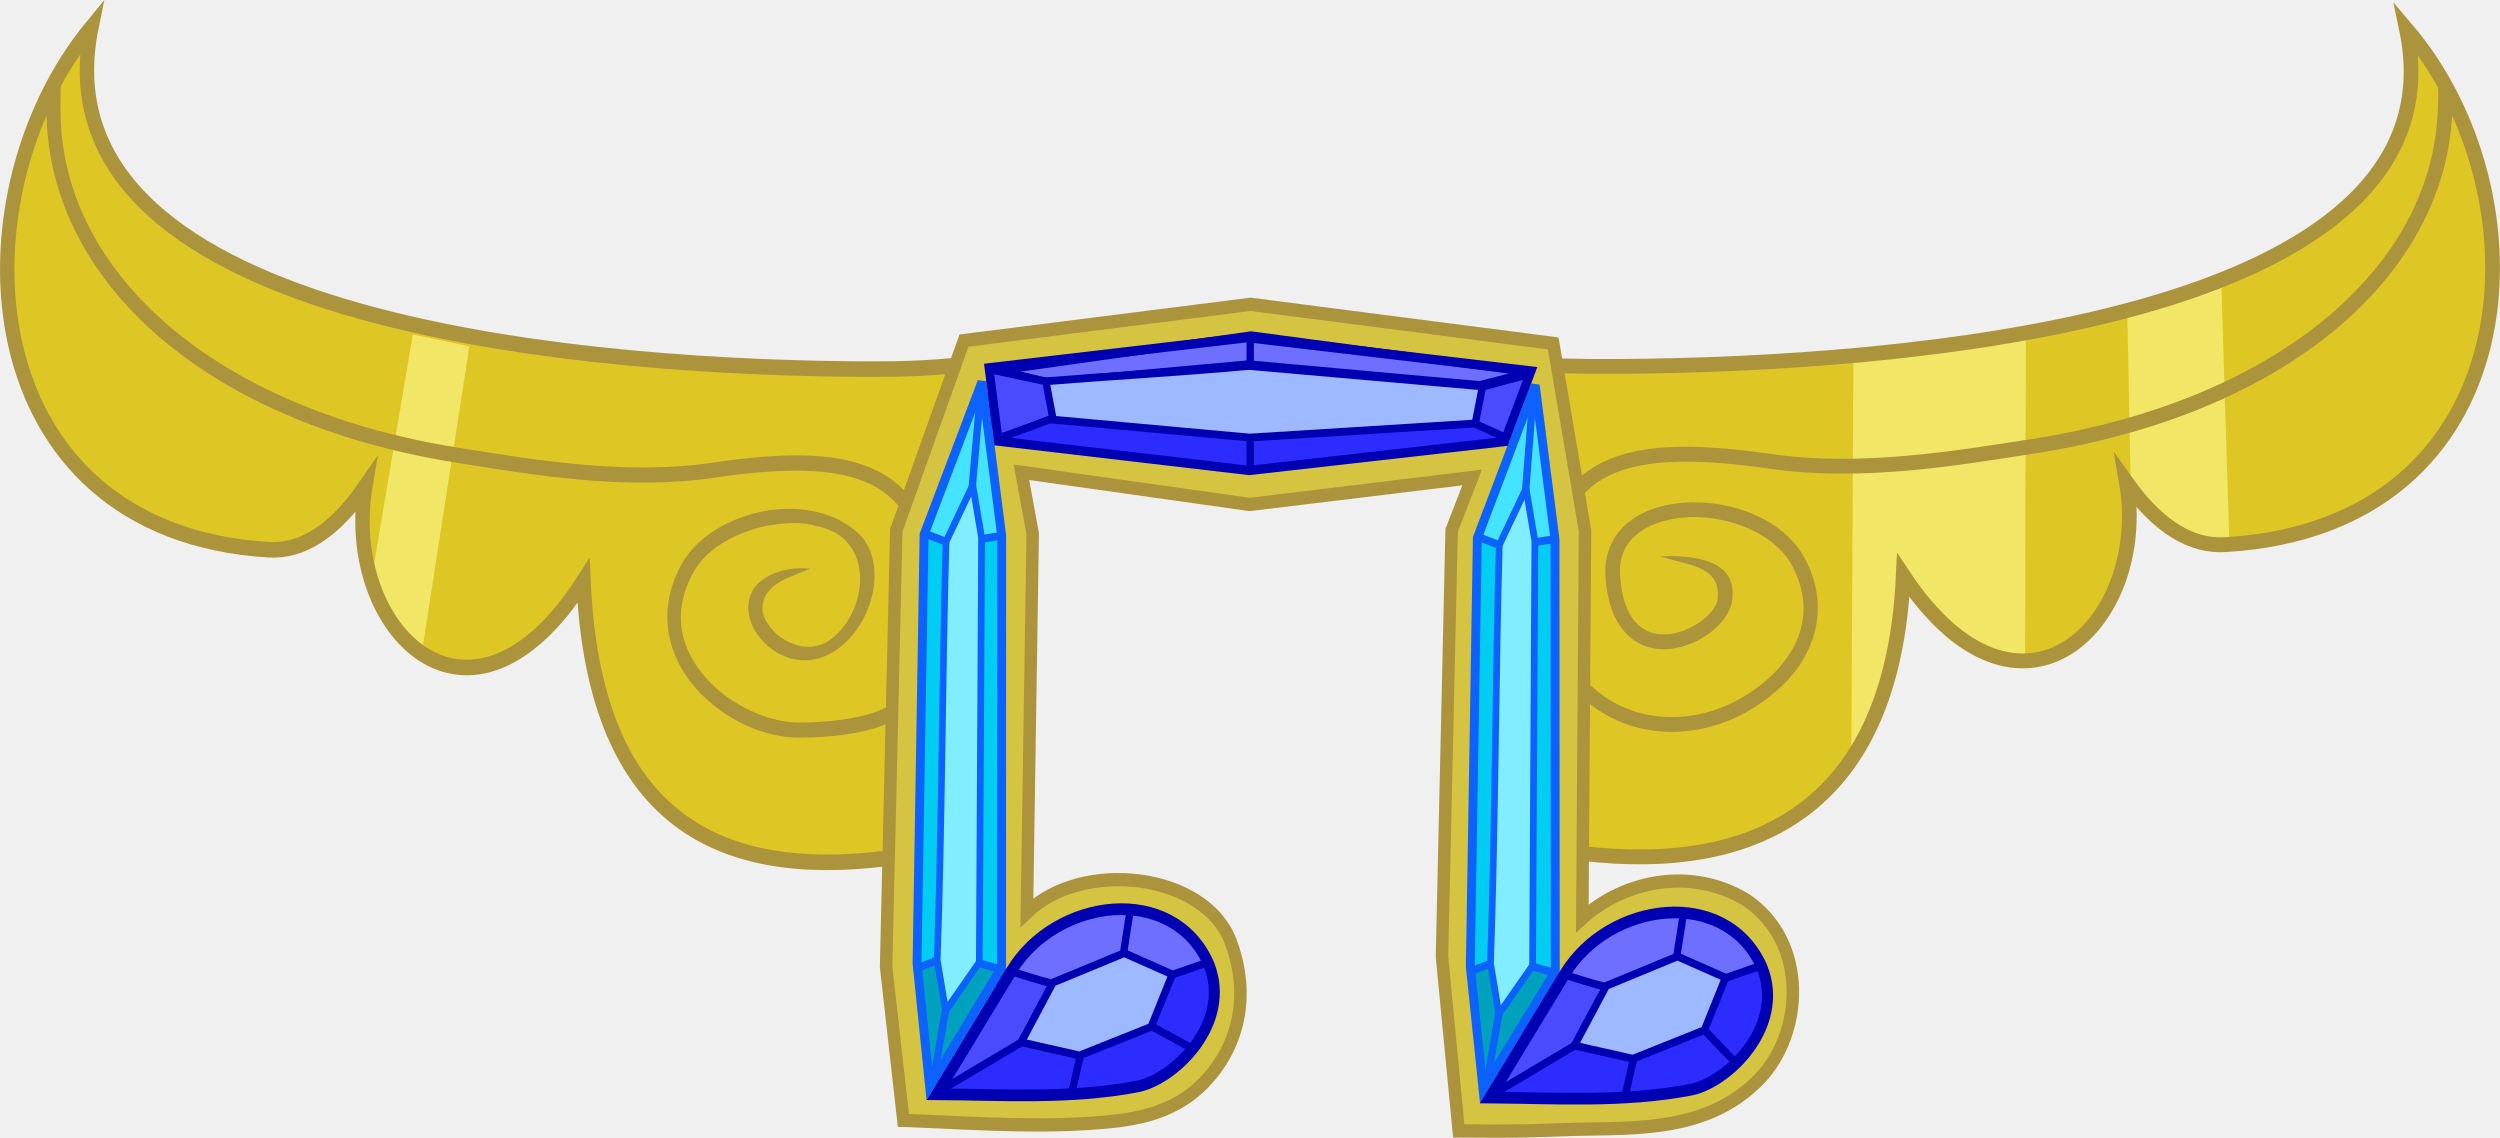
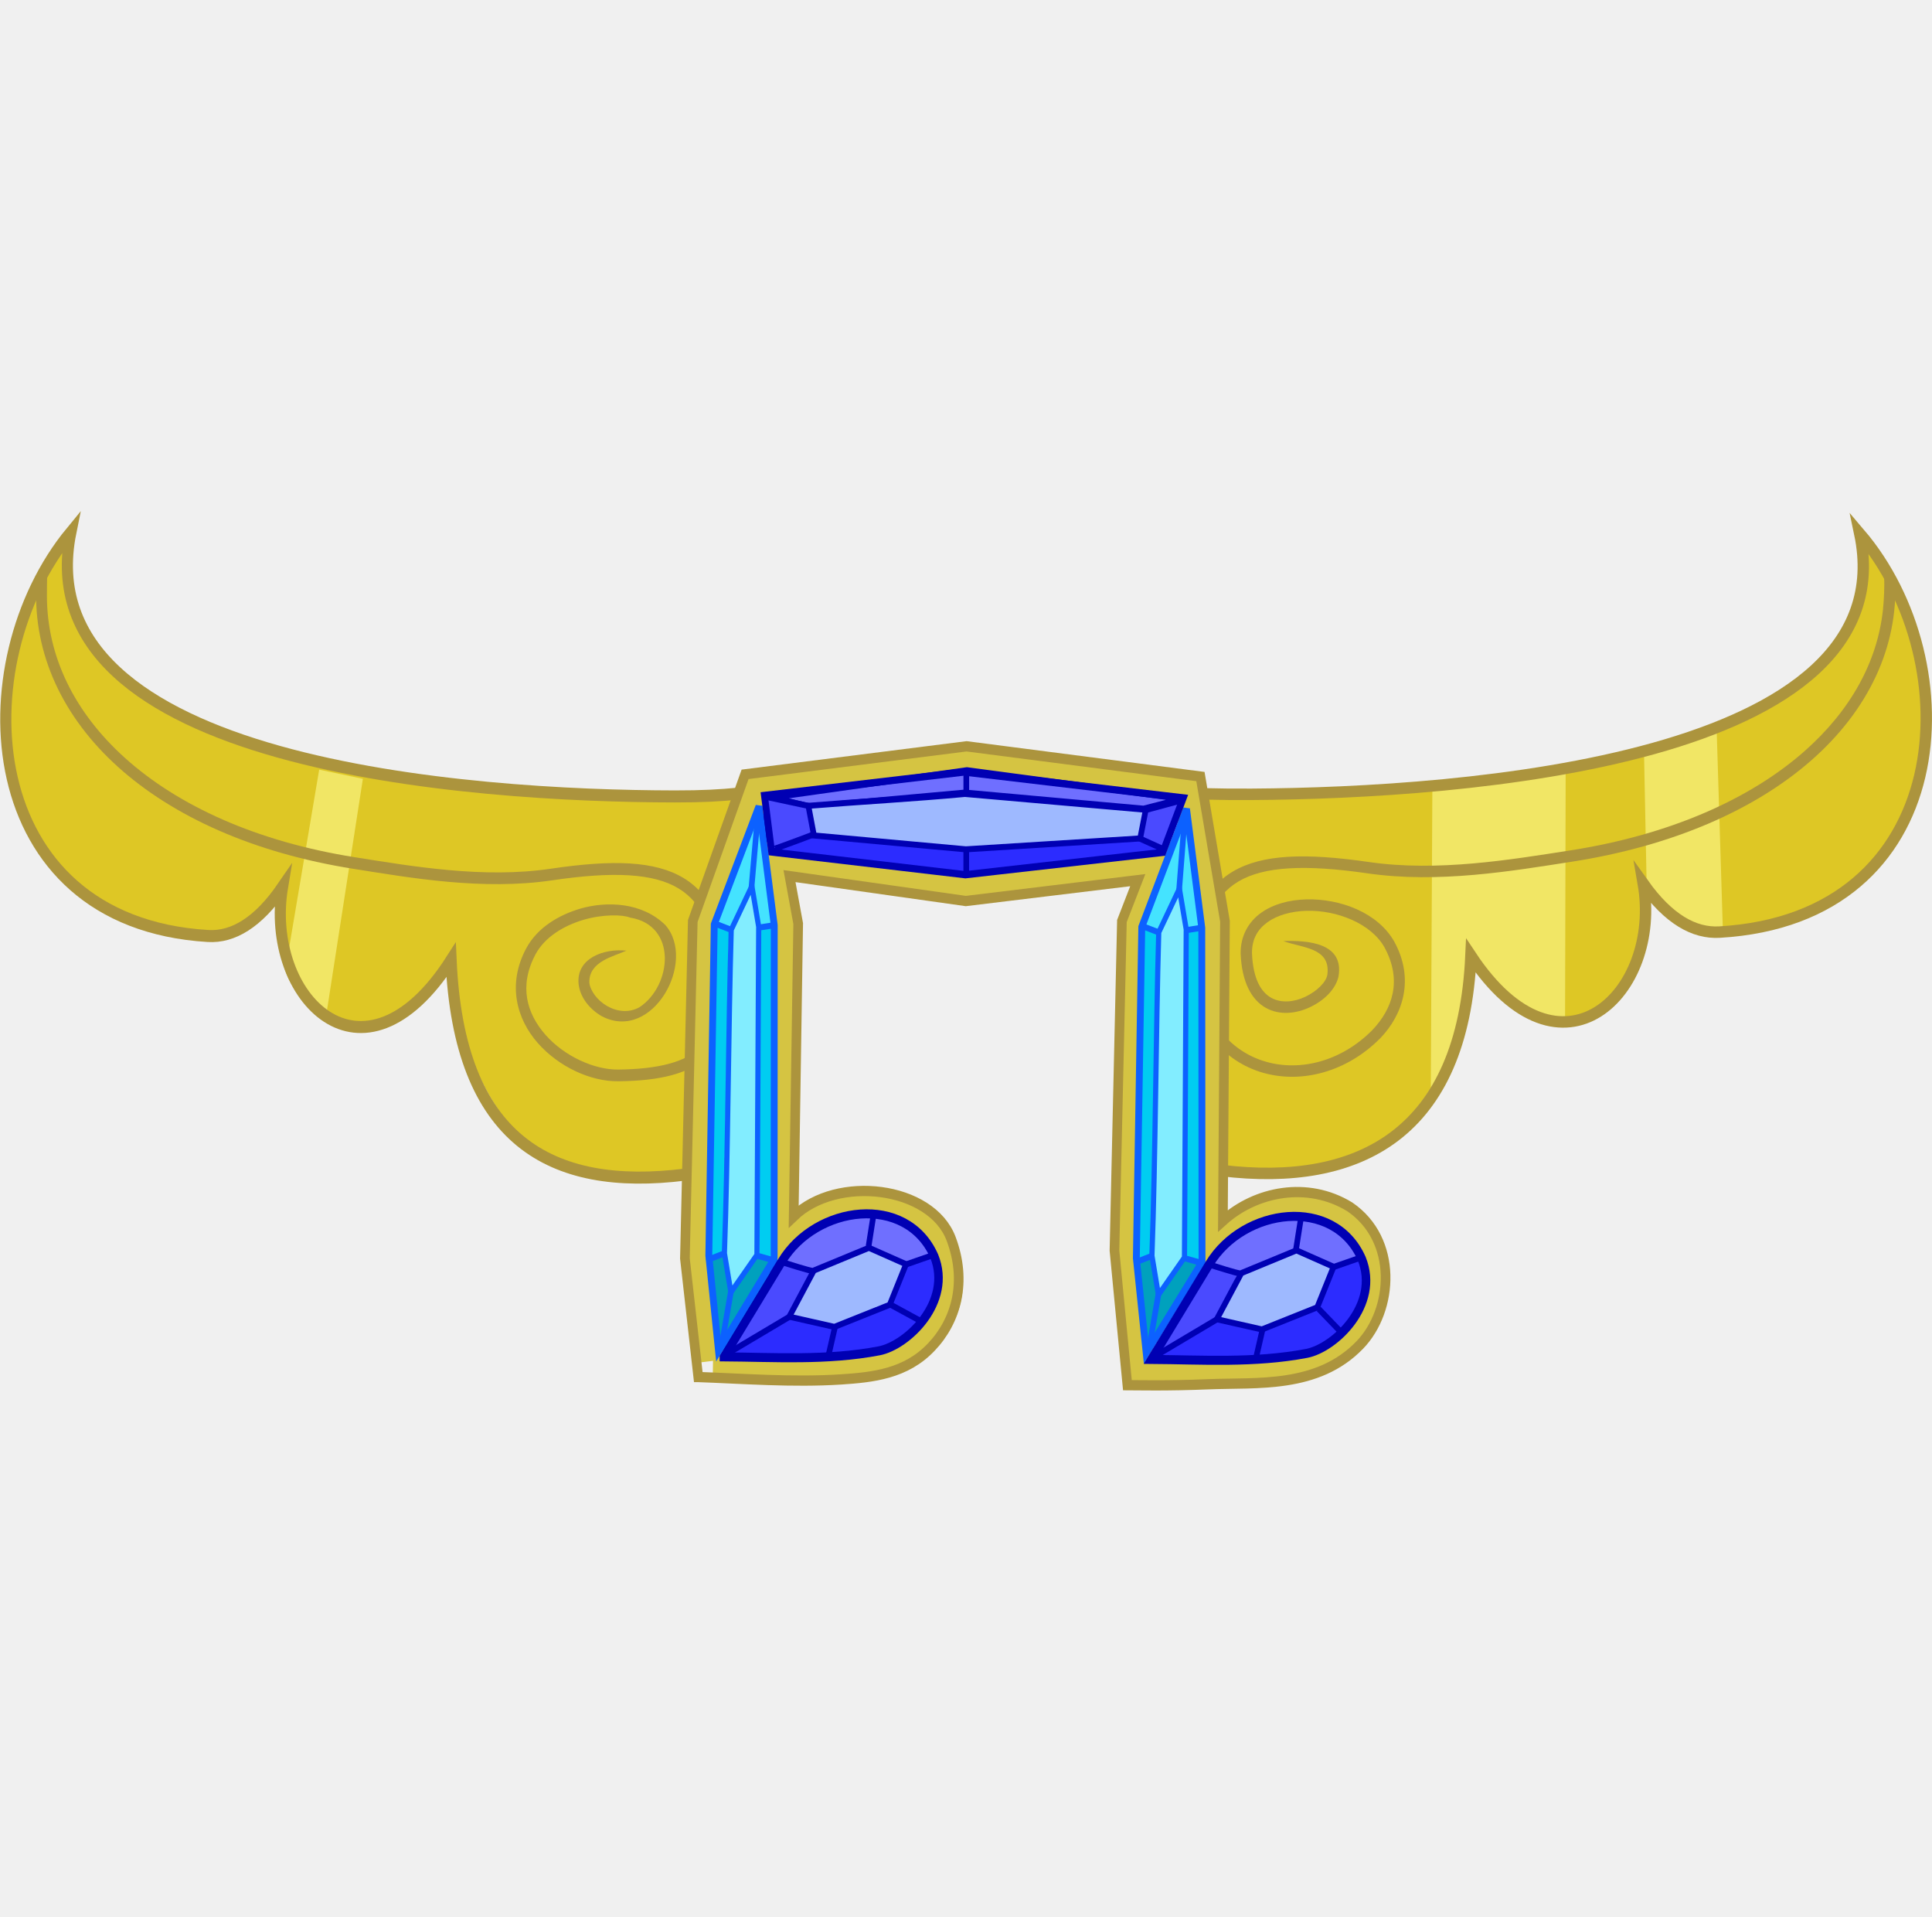
- <svg xmlns="http://www.w3.org/2000/svg" width="451.141" height="205.314" id="svg5425" version="1.1">
+ <svg xmlns="http://www.w3.org/2000/svg" width="451.181" height="447.531" id="svg5425" version="1.1">
  <defs id="defs5427" />
-   <g id="layer1" transform="translate(-91.59784,-110.7843)">
+   <g id="layer1" transform="translate(-91.5524,8.546336)">
    <g style="display:inline" id="g5494" transform="matrix(0.132484,0,0,0.1405909,-826.2921,871.6552)">
      <g transform="matrix(1.45459,0,0,1.481388,9449.178,-6810.844)" id="g3605-2" style="display:inline">
        <path style="color:#000000;fill:#dec725;fill-opacity:1;stroke:none;stroke-width:9;marker:none;visibility:visible;display:inline;overflow:visible;enable-background:accumulate" d="m -1654.548,986.278 c -107.195,97.954 -134.475,422.269 193.831,435.064 l 68.526,-41.655 c 1.53,54.166 -19.361,107.599 87.227,142.845 36.145,5.227 80.197,-14.885 116.342,-63.206 53.137,322.248 312.187,221.695 296.263,222.689 -3.453,-56.121 0.328,-98.599 12.437,-159.63 -33.077,-15.487 8.506,-66.495 -9.701,-125.499 31.223,-69.052 3.138,-21.191 47.459,-132.581 -400.564,-0.161 -828.008,-42.483 -812.383,-278.027 z" id="path3052-17-3" />
        <path style="color:#000000;fill:#f1e665;fill-opacity:1;stroke:none;stroke-width:9;marker:none;visibility:visible;display:inline;overflow:visible;enable-background:accumulate" d="m -1383.103,1434.821 36.626,-200.657 52.947,10.258 -44.652,266.426 c -24.891,-19.613 -42.696,-15.595 -44.921,-76.027 z" id="path3078-4-2" />
        <path style="font-size:medium;font-style:normal;font-variant:normal;font-weight:normal;font-stretch:normal;text-indent:0;text-align:start;text-decoration:none;line-height:normal;letter-spacing:normal;word-spacing:normal;text-transform:none;direction:ltr;block-progression:tb;writing-mode:lr-tb;text-anchor:start;baseline-shift:baseline;color:#000000;fill:#ac943d;fill-opacity:1;stroke:none;stroke-width:13.121;marker:none;visibility:visible;display:inline;overflow:visible;enable-background:accumulate;font-family:Sans;-inkscape-font-specification:Sans" d="m -1689.246,1028.134 c -3.809,76.313 32.143,147.238 98.906,202.906 66.763,55.669 164.274,96.508 284.938,114.219 69.649,10.223 157.165,24.492 241.375,12.938 74.094,-10.167 122.873,-7.795 152.937,9.062 30.064,16.857 43.948,48.35 47.969,102.281 2.725,36.553 -3.555,60.561 -21.562,76.312 -18.008,15.751 -49.711,24.052 -99.625,24.5 -28.769,0.258 -64.995,-14.904 -87.75,-38.75 -22.755,-23.846 -32.79,-54.718 -12.312,-90.344 11.195,-19.477 34.413,-32.258 58,-38.719 23.587,-6.46 47.844,-5.98 56.5,-2.562 57.777,8.601 50.984,76.336 11.562,100.469 -12.879,6.708 -27.342,4.962 -39.25,-1.312 -11.908,-6.274 -20.407,-17.154 -21.531,-26.125 -0.843,-23.983 29.525,-29.392 44.89,-35.956 -26.346,-2.643 -61.17,7.972 -57.89,37.581 1.885,15.041 13.452,28.215 28.406,36.094 61.434,29.284 115.26,-61.804 76.625,-102.439 -28.443,-25.685 -71.053,-26.82 -102.781,-18.405 -25.665,7.029 -52.12,20.859 -65.906,44.844 -23.152,40.279 -11.326,79.169 14.219,105.938 25.544,26.768 64.042,43.111 97.344,42.812 51.278,-0.46 86.203,-8.575 108.125,-27.75 21.922,-19.175 28.873,-48.614 26,-87.156 -4.164,-55.862 -19.843,-93.296 -54.594,-112.781 -34.751,-19.485 -86.064,-20.898 -161.156,-10.594 -81.542,11.189 -167.879,-2.66 -237.688,-12.906 -118.797,-17.437 -214.083,-57.684 -278.438,-111.344 -61.002,-50.864 -94.235,-113.419 -94.478,-180.974 -0.013,-3.713 0.073,-19.64 0.26,-23.382 z" id="path3825-7-9-2" />
        <path id="path3054-1-4-1" d="m -838.544,1261.036 c -22.225,2.021 -43.423,3.176 -77.23,3.127 -248.123,-0.365 -788.824,-34.856 -731.657,-296.134 -130.679,146.873 -114.248,437.01 166.239,452.606 30.025,1.669 60.519,-14.784 90.283,-54.899 -22.277,123.655 97.335,236.492 204.267,81.881 9.545,201.215 119.511,259.559 283.915,240.454 9.685,-1.125 49.129,-13.302 59.183,-14.952" style="color:#000000;fill:none;stroke:#ac943d;stroke-width:13.477;stroke-linecap:butt;stroke-linejoin:miter;stroke-miterlimit:10;stroke-opacity:1;stroke-dasharray:none;stroke-dashoffset:0;marker:none;visibility:visible;display:inline;overflow:visible;enable-background:accumulate" />
      </g>
      <g transform="matrix(1.560023,0,0,1.479297,6399.079,-9845.167)" id="g3597" style="display:inline">
        <path style="color:#000000;fill:#dec725;fill-opacity:1;stroke:none;stroke-width:9;marker:none;visibility:visible;display:inline;overflow:visible;enable-background:accumulate" d="m 2448.056,3035.738 c 91.489,111.874 123.549,418.818 -185.688,431.085 l -65.332,-41.677 c -1.459,54.194 18.458,107.656 -83.16,142.921 -34.46,5.23 -74.955,-16.041 -109.415,-64.388 -50.769,322.487 -321.221,226.784 -311.625,213.589 14.322,-50.477 26.319,-95.808 21.619,-164.266 -7.074,-32.746 -44.031,-92.683 -26.673,-151.718 -6.294,-78.386 -0.018,-18.931 -11.417,-85.303 384.071,-2.673 785.909,-48.072 771.692,-280.242 z" id="path3052-1-1" />
        <path style="color:#000000;fill:#f1e665;fill-opacity:1;stroke:none;stroke-width:20;marker:none;visibility:visible;display:inline;overflow:visible;enable-background:accumulate" d="m 1955.666,3654.259 1.845,-351.077 150.608,-18.865 -0.718,291.819 c -36.473,-6.927 -71.994,-38.035 -108.467,-88.549 -10.304,111.962 -4.511,128.681 -43.268,166.671 z" id="path3851-5" />
        <path style="color:#000000;fill:#f1e665;fill-opacity:1;stroke:none;stroke-width:20;marker:none;visibility:visible;display:inline;overflow:visible;enable-background:accumulate" d="m 2199.483,3409.67 -2.888,-144.325 82.086,-24.486 7.132,229.147 c -30.916,-13.116 -55.415,14.77 -86.33,-60.336 z" id="path3858-2" />
        <path id="path3054-1-0-7" d="m 1664.239,3312.012 c 21.897,2.273 52.242,2.976 89.322,2.753 241.057,-1.454 740.543,-38.269 686.848,-292.659 124.598,145.165 108.932,431.93 -158.504,447.344 -28.628,1.65 -57.703,-14.613 -86.082,-54.261 21.24,122.218 -92.806,233.742 -194.763,80.929 -9.101,198.875 -125.223,259.873 -281.978,240.99" style="color:#000000;fill:none;stroke:#ac943d;stroke-width:12.866;stroke-linecap:butt;stroke-linejoin:miter;stroke-miterlimit:10;stroke-opacity:1;stroke-dasharray:none;stroke-dashoffset:0;marker:none;visibility:visible;display:inline;overflow:visible;enable-background:accumulate" />
        <path style="font-size:medium;font-style:normal;font-variant:normal;font-weight:normal;font-stretch:normal;text-indent:0;text-align:start;text-decoration:none;line-height:normal;letter-spacing:normal;word-spacing:normal;text-transform:none;direction:ltr;block-progression:tb;writing-mode:lr-tb;text-anchor:start;baseline-shift:baseline;color:#000000;fill:#ac943d;fill-opacity:1;stroke:none;stroke-width:12.815;marker:none;visibility:visible;display:inline;overflow:visible;enable-background:accumulate;font-family:Sans;-inkscape-font-specification:Sans" d="m 2480.413,3073.448 -12.457,-3.725 c 0.538,11.31 -0.152,26.811 -1.336,37.833 -6.356,59.165 -37.186,113.739 -88.894,158.987 -61.341,53.677 -152.118,93.907 -265.312,111.344 -66.559,10.253 -148.851,24.088 -226.5,12.906 -71.626,-10.314 -120.661,-8.888 -153.875,10.656 -33.214,19.544 -48.066,56.832 -52.031,112.656 l -0.031,0.594 0.062,0.594 c 6.961,61.507 42.653,99.762 86.188,112.094 43.535,12.332 94.418,-0.791 132.25,-38.656 l 0.062,-0.031 0.031,-0.031 c 26.043,-26.926 38.803,-66.674 16.031,-108.25 l 0,-0.031 -0.031,-0.031 c -18.527,-32.815 -61.242,-48.61 -99.5,-47.625 -19.129,0.492 -37.374,5.244 -51.281,15.188 -13.907,9.944 -23.131,25.586 -22.938,45.438 l 0,0.094 0,0.125 c 1.317,32.373 12.522,52.03 28.406,60.875 15.884,8.845 34.733,6.465 50.156,-0.812 15.423,-7.277 28.247,-19.365 31.906,-33.719 7.132,-38.633 -34.773,-41.287 -62.232,-40.433 20.994,7.879 53.396,7.061 49.826,37.277 -1.038,8.788 -12.239,19.275 -24.969,25.281 -12.73,6.006 -27.306,7.403 -38.469,1.188 -11.138,-6.202 -20.569,-20.405 -21.812,-50 -4e-4,-0.043 3e-4,-0.082 0,-0.125 -9e-4,-0.022 9e-4,-0.04 0,-0.062 -0.1,-15.912 6.512,-26.818 17.562,-34.719 11.096,-7.933 27.001,-12.339 44.188,-12.781 34.348,-0.884 72.824,14.287 87.969,41.031 0.011,0.02 0.02,0.042 0.031,0.062 20.163,36.874 9.22,68.978 -14,93.031 -34.82,34.85 -80.971,46.342 -119.688,35.375 -38.58,-10.928 -70.232,-43.684 -76.875,-100.625 3.896,-53.646 17.218,-85.154 45.688,-101.906 28.58,-16.817 74.957,-19.199 145.562,-9.031 80.376,11.574 163.853,-2.71 230.25,-12.938 115.102,-17.73 208.149,-58.634 271.812,-114.344 63.664,-55.71 97.874,-126.552 94.25,-202.75 z" id="path3825-7-4-6" />
        <path style="color:#000000;fill:none;stroke:#d5c442;stroke-width:10;stroke-linecap:butt;stroke-linejoin:miter;stroke-miterlimit:4;stroke-opacity:1;stroke-dasharray:none;stroke-dashoffset:0;marker:none;visibility:visible;display:inline;overflow:visible;enable-background:accumulate" d="m 1701.309,3522.3 7.393,40.252" id="path3861-1" />
      </g>
      <path id="path3837-7" d="m 8190.935,-4000.49 17.571,-27.155" style="color:#000000;fill:none;stroke:#0000b3;stroke-width:10;stroke-linecap:butt;stroke-linejoin:miter;stroke-miterlimit:4;stroke-opacity:1;stroke-dasharray:none;stroke-dashoffset:0;marker:none;visibility:visible;display:inline;overflow:visible;enable-background:accumulate" />
      <path id="path3841-6" d="m 8282.57,-4841.81 c 0.822,-2.464 -12.938,-98.371 -12.938,-98.371" style="color:#000000;fill:none;stroke:#0000b3;stroke-width:10;stroke-linecap:butt;stroke-linejoin:miter;stroke-miterlimit:4;stroke-opacity:1;stroke-dasharray:none;stroke-dashoffset:0;marker:none;visibility:visible;display:inline;overflow:visible;enable-background:accumulate" />
      <path id="path3863-1" d="m 8147.515,-4130.023 c -0.871,-8.713 -5.518,-69.123 -5.518,-69.123" style="color:#000000;fill:none;stroke:#d5c442;stroke-width:10;stroke-linecap:butt;stroke-linejoin:miter;stroke-miterlimit:4;stroke-opacity:1;stroke-dasharray:none;stroke-dashoffset:0;marker:none;visibility:visible;display:inline;overflow:visible;enable-background:accumulate" />
      <path id="path3051-2" d="m 8185.288,-4000.876 -19.715,-169.223 6.572,-550.75 90.362,-229.647 359.804,-42.717 400.878,44.359 34.502,228.369 -3.286,543.814 c 34.658,-26.594 58.038,-51.379 101.262,-67.975 39.401,-15.128 90.742,-11.454 130.961,10.376 76.622,44.252 76.574,148.255 18.85,191.597 -62.874,62.587 -162.525,50.135 -241.272,52.905 -65.012,2.286 -110.152,1.24 -127.272,1.215 l -20.537,-181.545 14.786,-552.029 44.359,-108.434 -346.661,36.145 -343.375,-39.431 19.715,113.363 -6.572,543.814 c 23.303,-25.469 54.09,-56.732 94.983,-69.868 70.746,-22.724 160.555,-4.619 194.174,63.296 44.088,114.662 -62.109,191.272 -184.32,190.249 -79.757,-0.668 -151.894,-5.63 -218.201,-7.882 z" style="color:#000000;fill:none;stroke:#d5c442;stroke-width:55;stroke-linecap:butt;stroke-linejoin:miter;stroke-miterlimit:4;stroke-opacity:1;stroke-dasharray:none;stroke-dashoffset:0;marker:none;visibility:visible;display:inline;overflow:visible;enable-background:accumulate" />
      <path id="path3050-7" d="m 8290.767,-4936.347 65.057,15.102 273.008,-23.235 314.83,26.72 67.381,-16.264 -378.726,-47.631 z" style="color:#000000;fill:#6f6fff;fill-opacity:1;stroke:#0000b3;stroke-width:10;stroke-linecap:butt;stroke-linejoin:miter;stroke-miterlimit:4;stroke-opacity:1;stroke-dasharray:none;stroke-dashoffset:0;marker:none;visibility:visible;display:inline;overflow:visible;enable-background:accumulate" />
      <path id="path3821-9" d="m 8277.407,-4935.766 9.875,85.388 72.028,-24.396 -7.551,-48.793 z" style="color:#000000;fill:#4a4aff;fill-opacity:1;stroke:none;stroke-width:10;marker:none;visibility:visible;display:inline;overflow:visible;enable-background:accumulate" />
      <path id="path3823-5" d="m 8946.792,-4915.173 c 9.036,0 65.718,-18.072 65.718,-18.072 l -30.395,83.79 -41.074,-18.894 z" style="color:#000000;fill:#4a4aff;fill-opacity:1;stroke:none;stroke-width:10;marker:none;visibility:visible;display:inline;overflow:visible;enable-background:accumulate" />
      <path id="path3826-4" d="m 8291.928,-4846.893 70.866,-29.043 269.522,25.558 305.536,-19.75 39.499,18.588 c -98.182,28.367 -230.024,27.882 -345.036,41.822 z" style="color:#000000;fill:#2c2cff;fill-opacity:1;stroke:none;stroke-width:10;marker:none;visibility:visible;display:inline;overflow:visible;enable-background:accumulate" />
      <path id="path3053-3" d="m 8187.372,-4726.073 29.043,9.294 38.337,-72.028 12.779,68.542 24.396,-4.647 -22.073,-182.392 c -36.872,43.999 -56.981,117.333 -82.483,181.231 z" style="color:#000000;fill:#44e3ff;fill-opacity:1;stroke:none;stroke-width:10;marker:none;visibility:visible;display:inline;overflow:visible;enable-background:accumulate" />
      <path id="path3056-1" d="m 8176.917,-4167.278 25.558,-13.941 10.456,-536.722 -24.396,-10.456 z" style="color:#000000;fill:#00cdf1;fill-opacity:1;stroke:none;stroke-width:10;marker:none;visibility:visible;display:inline;overflow:visible;enable-background:accumulate" />
      <path id="path3058-2" d="m 8266.37,-4175.41 31.861,9.345 -6.303,-562.331 -26.72,6.97 z" style="color:#000000;fill:#00cdf1;fill-opacity:1;stroke:none;stroke-width:10;marker:none;visibility:visible;display:inline;overflow:visible;enable-background:accumulate" />
      <path id="path3060-3" d="m 8172.27,-4170.763 32.529,-10.456 10.456,58.087 52.278,-53.44 33.69,12.779 -98.748,146.379 z" style="color:#000000;fill:#00a1bd;fill-opacity:1;stroke:none;stroke-width:10;marker:none;visibility:visible;display:inline;overflow:visible;enable-background:accumulate" />
      <path id="path3062-3" d="m 8942.5,-4721.426 30.205,12.779 36.014,-74.351 13.941,66.219 25.558,-3.485 -30.205,-169.613 c -21.746,15.052 -50.342,112.301 -75.513,168.452 z" style="color:#000000;fill:#44e3ff;fill-opacity:1;stroke:none;stroke-width:10;marker:none;visibility:visible;display:inline;overflow:visible;enable-background:accumulate" />
      <path id="path3065-4" d="m 8929.721,-4166.116 26.72,-9.294 c 0,0 19.75,-537.883 15.103,-537.883 -4.647,0 -29.043,-8.132 -29.043,-8.132 z" style="color:#000000;fill:#00cdf1;fill-opacity:1;stroke:none;stroke-width:10;marker:none;visibility:visible;display:inline;overflow:visible;enable-background:accumulate" />
      <path id="path3067-1" d="m 9016.851,-4174.248 31.367,10.456 -1.162,-559.957 -24.687,8.423 z" style="color:#000000;fill:#00cdf1;fill-opacity:1;stroke:none;stroke-width:10;marker:none;visibility:visible;display:inline;overflow:visible;enable-background:accumulate" />
      <path id="path3095-1" d="m 8935.291,-4166.813 21.358,-8.215 13.965,60.789 44.359,-55.86 34.502,8.215 -96.112,147.865 z" style="color:#000000;fill:#00a1bd;fill-opacity:1;stroke:none;stroke-width:10;marker:none;visibility:visible;display:inline;overflow:visible;enable-background:accumulate" />
      <path id="path3097-3" d="m 9065.644,-4160.307 45.308,16.264 97.586,-40.661 69.704,30.205 49.955,-16.264 c -37.175,-47.317 -74.351,-63.527 -111.527,-70.866 -72.304,1.485 -115.608,36.803 -151.026,81.322 z" style="color:#000000;fill:#6f6fff;fill-opacity:1;stroke:none;stroke-width:10;marker:none;visibility:visible;display:inline;overflow:visible;enable-background:accumulate" />
      <path id="path3100-8" d="m 9074.938,-4072.015 -102.233,55.763 90.615,-142.893 46.469,12.779 z" style="color:#000000;fill:#4a4aff;fill-opacity:1;stroke:none;stroke-width:10;marker:none;visibility:visible;display:inline;overflow:visible;enable-background:accumulate" />
      <path id="path3104-7" d="m 8971.544,-4010.444 108.041,-60.41 72.028,13.941 96.424,-36.014 29.043,-63.895 48.793,-13.941 c 25.963,119.518 -59.394,157.866 -181.231,169.613 z" style="color:#000000;fill:#2c2cff;fill-opacity:1;stroke:none;stroke-width:10;marker:none;visibility:visible;display:inline;overflow:visible;enable-background:accumulate" />
      <path id="path3106-4" d="m 8312.84,-4166.116 46.469,15.103 106.88,-38.337 55.904,29.325 51.116,-17.086 c -29.756,-28.713 -46.128,-71.897 -100.05,-65.679 -62.133,-2.515 -131.253,24.125 -160.32,76.674 z" style="color:#000000;fill:#6f6fff;fill-opacity:1;stroke:none;stroke-width:10;marker:none;visibility:visible;display:inline;overflow:visible;enable-background:accumulate" />
      <path id="path3109-2" d="m 9252.379,-4087.131 38.609,37.788" style="color:#000000;fill:none;stroke:#0000b3;stroke-width:10;stroke-linecap:butt;stroke-linejoin:miter;stroke-miterlimit:4;stroke-opacity:1;stroke-dasharray:none;stroke-dashoffset:0;marker:none;visibility:visible;display:inline;overflow:visible;enable-background:accumulate" />
      <path id="path3111-7" d="m 8216.416,-4019.737 92.939,-146.379 49.955,11.617 -37.175,75.513 z" style="color:#000000;fill:#4a4aff;fill-opacity:1;stroke:none;stroke-width:10;marker:none;visibility:visible;display:inline;overflow:visible;enable-background:accumulate" />
      <path id="path3113-7" d="m 8207.122,-4005.797 117.335,-67.381 76.674,16.264 95.262,-38.337 30.205,-70.866 47.631,-10.456 c 7.497,37.175 14.658,74.351 -23.235,111.527 -31.445,34.921 -73.609,61.504 -160.32,53.44 z" style="color:#000000;fill:#2c2cff;fill-opacity:1;stroke:none;stroke-width:10;marker:none;visibility:visible;display:inline;overflow:visible;enable-background:accumulate" />
      <path id="path3856-9" d="m 8285.24,-4147.051 13.47,-21.22" style="color:#000000;fill:none;stroke:#0000b3;stroke-width:10;stroke-linecap:butt;stroke-linejoin:miter;stroke-miterlimit:4;stroke-opacity:1;stroke-dasharray:none;stroke-dashoffset:0;marker:none;visibility:visible;display:inline;overflow:visible;enable-background:accumulate" />
      <path id="path3861-3" d="m 9073.442,-4759.663 7.393,40.252" style="color:#000000;fill:none;stroke:#d5c442;stroke-width:10;stroke-linecap:butt;stroke-linejoin:miter;stroke-miterlimit:4;stroke-opacity:1;stroke-dasharray:none;stroke-dashoffset:0;marker:none;visibility:visible;display:inline;overflow:visible;enable-background:accumulate" />
      <path style="color:#000000;fill:#ffffff;fill-opacity:0;stroke:#0c61ff;stroke-width:12.094;stroke-linecap:butt;stroke-linejoin:miter;stroke-miterlimit:4;stroke-opacity:1;stroke-dasharray:none;stroke-dashoffset:0;marker:none;visibility:visible;display:inline;overflow:visible;enable-background:accumulate" d="m 8948.413,-4013.66 98.367,-151.167 -0.433,-555.014 -26.923,-197.668 -78.829,196.025 -9.589,550.075 z" id="path3929-7-1" />
      <path style="color:#000000;fill:#82edff;fill-opacity:1;stroke:#0c61ff;stroke-width:9.134;stroke-linecap:butt;stroke-linejoin:miter;stroke-miterlimit:10;stroke-opacity:1;stroke-dasharray:none;stroke-dashoffset:0;marker:none;visibility:visible;display:inline;overflow:visible;enable-background:accumulate" d="m 8970.485,-4712.47 36.415,-72.414 12.047,67.479 -3.087,544.879 -45.923,62.115 -11.466,-64.978 c 6.365,-164.213 6.951,-372.824 12.014,-537.081 z" id="path3979-4-9" />
      <path style="color:#000000;fill:#3f3fff;fill-opacity:1;stroke:#0c61ff;stroke-width:10;stroke-linecap:butt;stroke-linejoin:miter;stroke-miterlimit:4;stroke-opacity:1;stroke-dasharray:none;stroke-dashoffset:0;marker:none;visibility:visible;display:inline;overflow:visible;enable-background:accumulate" d="m 9005.91,-4776.735 9.799,-118.881" id="path3981-0-8" />
      <path style="color:#000000;fill:#3f3fff;fill-opacity:1;stroke:#0c61ff;stroke-width:10;stroke-linecap:butt;stroke-linejoin:miter;stroke-miterlimit:4;stroke-opacity:1;stroke-dasharray:none;stroke-dashoffset:0;marker:none;visibility:visible;display:inline;overflow:visible;enable-background:accumulate" d="m 8954.498,-4027.031 15.608,-85.433" id="path3983-9-6" />
      <path style="color:#000000;fill:#3f3fff;fill-opacity:1;stroke:#0c61ff;stroke-width:10;stroke-linecap:butt;stroke-linejoin:miter;stroke-miterlimit:4;stroke-opacity:1;stroke-dasharray:none;stroke-dashoffset:0;marker:none;visibility:visible;display:inline;overflow:visible;enable-background:accumulate" d="m 8943.819,-4721.995 27.108,9.858" id="path3985-4-5" />
      <path style="color:#000000;fill:#3f3fff;fill-opacity:1;stroke:#0c61ff;stroke-width:10;stroke-linecap:butt;stroke-linejoin:miter;stroke-miterlimit:4;stroke-opacity:1;stroke-dasharray:none;stroke-dashoffset:0;marker:none;visibility:visible;display:inline;overflow:visible;enable-background:accumulate" d="m 9020.216,-4716.245 27.93,-4.107" id="path3987-8-0" />
      <path style="color:#000000;fill:#3f3fff;fill-opacity:1;stroke:#0c61ff;stroke-width:10;stroke-linecap:butt;stroke-linejoin:miter;stroke-miterlimit:4;stroke-opacity:1;stroke-dasharray:none;stroke-dashoffset:0;marker:none;visibility:visible;display:inline;overflow:visible;enable-background:accumulate" d="m 8935.165,-4166.523 22.073,-8.132" id="path3989-8-2" />
      <path style="color:#000000;fill:#3f3fff;fill-opacity:1;stroke:#0c61ff;stroke-width:10;stroke-linecap:butt;stroke-linejoin:miter;stroke-miterlimit:4;stroke-opacity:1;stroke-dasharray:none;stroke-dashoffset:0;marker:none;visibility:visible;display:inline;overflow:visible;enable-background:accumulate" d="m 9017.751,-4170.788 27.93,7.393" id="path3991-2-8" />
      <path style="color:#000000;fill:#000000;fill-opacity:0;stroke:#0000b3;stroke-width:15;stroke-linecap:butt;stroke-linejoin:miter;stroke-miterlimit:4;stroke-opacity:1;stroke-dasharray:none;stroke-dashoffset:0;marker:none;visibility:visible;display:inline;overflow:visible;enable-background:accumulate" d="m 8957.611,-4003.2 102.143,-158.571 c 60.321,-93.645 219.753,-113.115 268.571,-8.571 32.648,76.255 -47.586,148.196 -97.143,157.143 -91.806,16.575 -185.804,10.537 -273.572,10 z" id="path3159-5-6" />
      <path style="color:#000000;fill:#9eb9ff;fill-opacity:1;stroke:#0000b3;stroke-width:10;stroke-linecap:butt;stroke-linejoin:miter;stroke-miterlimit:4;stroke-opacity:1;stroke-dasharray:none;stroke-dashoffset:0;marker:none;visibility:visible;display:inline;overflow:visible;enable-background:accumulate" d="m 9116.088,-4146.527 97.109,-37.804 65.474,27.305 -28.781,67.347 -97.538,36.739 -79.543,-16.976 z" id="path3947-5-0" />
      <path style="color:#000000;fill:none;stroke:#0000b3;stroke-width:10;stroke-linecap:butt;stroke-linejoin:miter;stroke-miterlimit:4;stroke-opacity:1;stroke-dasharray:none;stroke-dashoffset:0;marker:none;visibility:visible;display:inline;overflow:visible;enable-background:accumulate" d="m 9212.611,-4186.771 8.572,-51.428" id="path3967-1-2" />
      <path style="color:#000000;fill:none;stroke:#0000b3;stroke-width:10;stroke-linecap:butt;stroke-linejoin:miter;stroke-miterlimit:4;stroke-opacity:1;stroke-dasharray:none;stroke-dashoffset:0;marker:none;visibility:visible;display:inline;overflow:visible;enable-background:accumulate" d="m 9279.04,-4156.771 45.714,-15" id="path3969-7-4" />
      <path style="color:#000000;fill:none;stroke:#0000b3;stroke-width:10;stroke-linecap:butt;stroke-linejoin:miter;stroke-miterlimit:4;stroke-opacity:1;stroke-dasharray:none;stroke-dashoffset:0;marker:none;visibility:visible;display:inline;overflow:visible;enable-background:accumulate" d="m 9153.326,-4052.485 -12.143,50" id="path3973-1-8" />
      <path style="color:#000000;fill:none;stroke:#0000b3;stroke-width:10;stroke-linecap:butt;stroke-linejoin:miter;stroke-miterlimit:4;stroke-opacity:1;stroke-dasharray:none;stroke-dashoffset:0;marker:none;visibility:visible;display:inline;overflow:visible;enable-background:accumulate" d="m 9074.04,-4070.343 -112.143,62.857" id="path3975-1-6" />
      <path style="color:#000000;fill:none;stroke:#0000b3;stroke-width:10;stroke-linecap:butt;stroke-linejoin:miter;stroke-miterlimit:4;stroke-opacity:1;stroke-dasharray:none;stroke-dashoffset:0;marker:none;visibility:visible;display:inline;overflow:visible;enable-background:accumulate" d="m 9114.04,-4146.057 c -3.571,0.714 -50.714,-13.571 -50.714,-13.571" id="path3977-5-5" />
      <path style="color:#000000;fill:#ffffff;fill-opacity:0;stroke:#0000b3;stroke-width:15;stroke-linecap:butt;stroke-linejoin:miter;stroke-miterlimit:4;stroke-opacity:1;stroke-dasharray:none;stroke-dashoffset:0;marker:none;visibility:visible;display:inline;overflow:visible;enable-background:accumulate" d="m 8204.01,-4007.439 102.143,-158.571 c 60.321,-93.645 219.753,-113.115 268.571,-8.571 32.648,76.255 -47.586,148.196 -97.143,157.143 -91.806,16.575 -185.804,10.537 -273.572,10 z" id="path3159-0" />
      <path style="color:#000000;fill:#9eb9ff;fill-opacity:1;stroke:#0000b3;stroke-width:10;stroke-linecap:butt;stroke-linejoin:miter;stroke-miterlimit:4;stroke-opacity:1;stroke-dasharray:none;stroke-dashoffset:0;marker:none;visibility:visible;display:inline;overflow:visible;enable-background:accumulate" d="m 8362.486,-4150.767 97.109,-37.804 65.474,27.305 -28.781,67.347 -97.538,36.739 -79.543,-16.976 z" id="path3947-9" />
      <path style="color:#000000;fill:none;stroke:#0000b3;stroke-width:10;stroke-linecap:butt;stroke-linejoin:miter;stroke-miterlimit:4;stroke-opacity:1;stroke-dasharray:none;stroke-dashoffset:0;marker:none;visibility:visible;display:inline;overflow:visible;enable-background:accumulate" d="m 8459.01,-4191.011 8.572,-51.429" id="path3967-0" />
      <path style="color:#000000;fill:none;stroke:#0000b3;stroke-width:10;stroke-linecap:butt;stroke-linejoin:miter;stroke-miterlimit:4;stroke-opacity:1;stroke-dasharray:none;stroke-dashoffset:0;marker:none;visibility:visible;display:inline;overflow:visible;enable-background:accumulate" d="m 8525.438,-4161.011 45.714,-15" id="path3969-0" />
      <path style="color:#000000;fill:none;stroke:#0000b3;stroke-width:10;stroke-linecap:butt;stroke-linejoin:miter;stroke-miterlimit:4;stroke-opacity:1;stroke-dasharray:none;stroke-dashoffset:0;marker:none;visibility:visible;display:inline;overflow:visible;enable-background:accumulate" d="m 8399.724,-4056.725 -12.143,50" id="path3973-6" />
      <path style="color:#000000;fill:none;stroke:#0000b3;stroke-width:10;stroke-linecap:butt;stroke-linejoin:miter;stroke-miterlimit:4;stroke-opacity:1;stroke-dasharray:none;stroke-dashoffset:0;marker:none;visibility:visible;display:inline;overflow:visible;enable-background:accumulate" d="m 8320.438,-4074.582 -112.143,62.857" id="path3975-13" />
      <path style="color:#000000;fill:none;stroke:#0000b3;stroke-width:10;stroke-linecap:butt;stroke-linejoin:miter;stroke-miterlimit:4;stroke-opacity:1;stroke-dasharray:none;stroke-dashoffset:0;marker:none;visibility:visible;display:inline;overflow:visible;enable-background:accumulate" d="m 8360.438,-4150.297 c -3.571,0.714 -50.714,-13.572 -50.714,-13.572" id="path3977-8" />
      <path style="color:#000000;fill:none;stroke:#0c61ff;stroke-width:12.094;stroke-linecap:butt;stroke-linejoin:miter;stroke-miterlimit:4;stroke-opacity:1;stroke-dasharray:none;stroke-dashoffset:0;marker:none;visibility:visible;display:inline;overflow:visible;enable-background:accumulate" d="m 8194.521,-4017.318 98.056,-152.81 0.168,-553.952 -26.923,-197.668 -78.829,196.025 -9.589,550.076 z" id="path3929-9" />
      <path style="color:#000000;fill:#82edff;fill-opacity:1;stroke:#0c61ff;stroke-width:9.134;stroke-linecap:butt;stroke-linejoin:miter;stroke-miterlimit:10;stroke-opacity:1;stroke-dasharray:none;stroke-dashoffset:0;marker:none;visibility:visible;display:inline;overflow:visible;enable-background:accumulate" d="m 8216.883,-4716.71 36.415,-72.414 12.047,67.479 -3.087,544.879 -45.923,62.115 -11.466,-64.978 c 6.365,-164.213 6.951,-372.824 12.014,-537.081 z" id="path3979-3" />
      <path style="color:#000000;fill:none;stroke:#0c61ff;stroke-width:10;stroke-linecap:butt;stroke-linejoin:miter;stroke-miterlimit:4;stroke-opacity:1;stroke-dasharray:none;stroke-dashoffset:0;marker:none;visibility:visible;display:inline;overflow:visible;enable-background:accumulate" d="m 8251.728,-4777.199 11.542,-124.4" id="path3981-4" />
      <path style="color:#000000;fill:none;stroke:#0c61ff;stroke-width:10;stroke-linecap:butt;stroke-linejoin:miter;stroke-miterlimit:4;stroke-opacity:1;stroke-dasharray:none;stroke-dashoffset:0;marker:none;visibility:visible;display:inline;overflow:visible;enable-background:accumulate" d="m 8200.896,-4031.271 15.608,-85.433" id="path3983-4" />
      <path style="color:#000000;fill:none;stroke:#0c61ff;stroke-width:10;stroke-linecap:butt;stroke-linejoin:miter;stroke-miterlimit:4;stroke-opacity:1;stroke-dasharray:none;stroke-dashoffset:0;marker:none;visibility:visible;display:inline;overflow:visible;enable-background:accumulate" d="m 8190.217,-4726.235 27.108,9.858" id="path3985-6" />
      <path style="color:#000000;fill:none;stroke:#0c61ff;stroke-width:10;stroke-linecap:butt;stroke-linejoin:miter;stroke-miterlimit:4;stroke-opacity:1;stroke-dasharray:none;stroke-dashoffset:0;marker:none;visibility:visible;display:inline;overflow:visible;enable-background:accumulate" d="m 8266.614,-4720.485 27.93,-4.107" id="path3987-0" />
      <path style="color:#000000;fill:none;stroke:#0c61ff;stroke-width:10;stroke-linecap:butt;stroke-linejoin:miter;stroke-miterlimit:4;stroke-opacity:1;stroke-dasharray:none;stroke-dashoffset:0;marker:none;visibility:visible;display:inline;overflow:visible;enable-background:accumulate" d="m 8181.564,-4170.763 22.073,-8.132" id="path3989-6" />
      <path style="color:#000000;fill:none;stroke:#0c61ff;stroke-width:10;stroke-linecap:butt;stroke-linejoin:miter;stroke-miterlimit:4;stroke-opacity:1;stroke-dasharray:none;stroke-dashoffset:0;marker:none;visibility:visible;display:inline;overflow:visible;enable-background:accumulate" d="m 8264.149,-4175.028 27.93,7.393" id="path3991-6" />
      <path id="path3931-1" d="m 8288.151,-4845.818 -12.716,-93.978 351.98,-38.853 386.38,42.944 -36.201,90.494 -347.918,37.122 -328.855,-36.289 z" style="color:#000000;fill:#000000;fill-opacity:0;stroke:#0000b3;stroke-width:12;stroke-linecap:butt;stroke-linejoin:miter;stroke-miterlimit:4;stroke-opacity:1;stroke-dasharray:none;stroke-dashoffset:0;marker:none;visibility:visible;display:inline;overflow:visible;enable-background:accumulate" />
      <path id="path3037-8" d="m 8628.882,-4942.282 318.731,26.287 -9.858,47.645 -307.23,18.072 -267.8,-23.001 -9.858,-49.288 c 92.448,-7.044 184.982,-11.7 276.014,-19.715 z" style="color:#000000;fill:#9eb9ff;fill-opacity:1;stroke:#0000b3;stroke-width:10;stroke-linecap:butt;stroke-linejoin:miter;stroke-miterlimit:4;stroke-opacity:1;stroke-dasharray:none;stroke-dashoffset:0;marker:none;visibility:visible;display:inline;overflow:visible;enable-background:accumulate" />
      <path id="path3039-4" d="m 8631.242,-4939.832 0,-42.984" style="color:#000000;fill:none;stroke:#0000b3;stroke-width:10;stroke-linecap:butt;stroke-linejoin:miter;stroke-miterlimit:4;stroke-opacity:1;stroke-dasharray:none;stroke-dashoffset:0;marker:none;visibility:visible;display:inline;overflow:visible;enable-background:accumulate" />
      <path id="path3041-9" d="m 8631.172,-4848.806 0,40.661" style="color:#000000;fill:none;stroke:#0000b3;stroke-width:10;stroke-linecap:butt;stroke-linejoin:miter;stroke-miterlimit:4;stroke-opacity:1;stroke-dasharray:none;stroke-dashoffset:0;marker:none;visibility:visible;display:inline;overflow:visible;enable-background:accumulate" />
      <path id="path3043-6" d="m 8360.612,-4874.575 c -5.762,2.37 -69.477,24.565 -69.845,24.197" style="color:#000000;fill:none;stroke:#0000b3;stroke-width:10;stroke-linecap:butt;stroke-linejoin:miter;stroke-miterlimit:4;stroke-opacity:1;stroke-dasharray:none;stroke-dashoffset:0;marker:none;visibility:visible;display:inline;overflow:visible;enable-background:accumulate" />
      <path id="path3045-3" d="m 8354.122,-4922.124 -73.231,-14.804" style="color:#000000;fill:none;stroke:#0000b3;stroke-width:10;stroke-linecap:butt;stroke-linejoin:miter;stroke-miterlimit:4;stroke-opacity:1;stroke-dasharray:none;stroke-dashoffset:0;marker:none;visibility:visible;display:inline;overflow:visible;enable-background:accumulate" />
      <path id="path3047-7" d="m 8946.044,-4915.154 60.352,-15.384" style="color:#000000;fill:none;stroke:#0000b3;stroke-width:10;stroke-linecap:butt;stroke-linejoin:miter;stroke-miterlimit:4;stroke-opacity:1;stroke-dasharray:none;stroke-dashoffset:0;marker:none;visibility:visible;display:inline;overflow:visible;enable-background:accumulate" />
      <path id="path3049-8" d="m 8934.285,-4869.447 41.905,17.907" style="color:#000000;fill:none;stroke:#0000b3;stroke-width:10;stroke-linecap:butt;stroke-linejoin:miter;stroke-miterlimit:4;stroke-opacity:1;stroke-dasharray:none;stroke-dashoffset:0;marker:none;visibility:visible;display:inline;overflow:visible;enable-background:accumulate" />
      <path id="path3971-8" d="m 8498.295,-4093.868 52.857,27.143" style="color:#000000;fill:none;stroke:#0000b3;stroke-width:10;stroke-linecap:butt;stroke-linejoin:miter;stroke-miterlimit:4;stroke-opacity:1;stroke-dasharray:none;stroke-dashoffset:0;marker:none;visibility:visible;display:inline;overflow:visible;enable-background:accumulate" />
      <path id="path3075-2" d="m 8321.485,-4748.066 c 3.776,7.842 7.842,28.462 7.842,28.462" style="color:#000000;fill:none;stroke:#d5c442;stroke-width:10;stroke-linecap:butt;stroke-linejoin:miter;stroke-miterlimit:4;stroke-opacity:1;stroke-dasharray:none;stroke-dashoffset:0;marker:none;visibility:visible;display:inline;overflow:visible;enable-background:accumulate" />
      <path id="path3051-1-9" d="m 8158.806,-3973.935 -23.552,-197.012 13.875,-560.328 92.204,-243.535 390.39,-46.544 412.237,50.211 43.271,240.317 -3.652,497.564 c 57.781,-49.254 149.31,-66.174 223.567,-23.327 85.149,54.526 77.459,171.272 17.663,229.509 -74.55,72.606 -180.614,61.776 -268.124,65.188 -72.248,2.817 -122.411,1.528 -141.437,1.497 l -22.823,-223.695 13.146,-547.116 27.938,-67.892 -303.096,34.679 -310.808,-41.381 15.338,78.894 -7.935,486.208 c 76.341,-69.461 242.416,-50.502 277.476,37.128 28.447,71.101 9.182,136.297 -34.749,179.71 -44.835,44.793 -103.406,50.413 -159.28,53.908 -85.881,5.21 -174.303,-1.425 -251.647,-3.983 z" style="color:#000000;fill:none;stroke:#ac943d;stroke-width:17;stroke-linecap:butt;stroke-linejoin:miter;stroke-miterlimit:4;stroke-opacity:1;stroke-dasharray:none;stroke-dashoffset:0;marker:none;visibility:visible;display:inline;overflow:visible;enable-background:accumulate" />
    </g>
  </g>
</svg>
